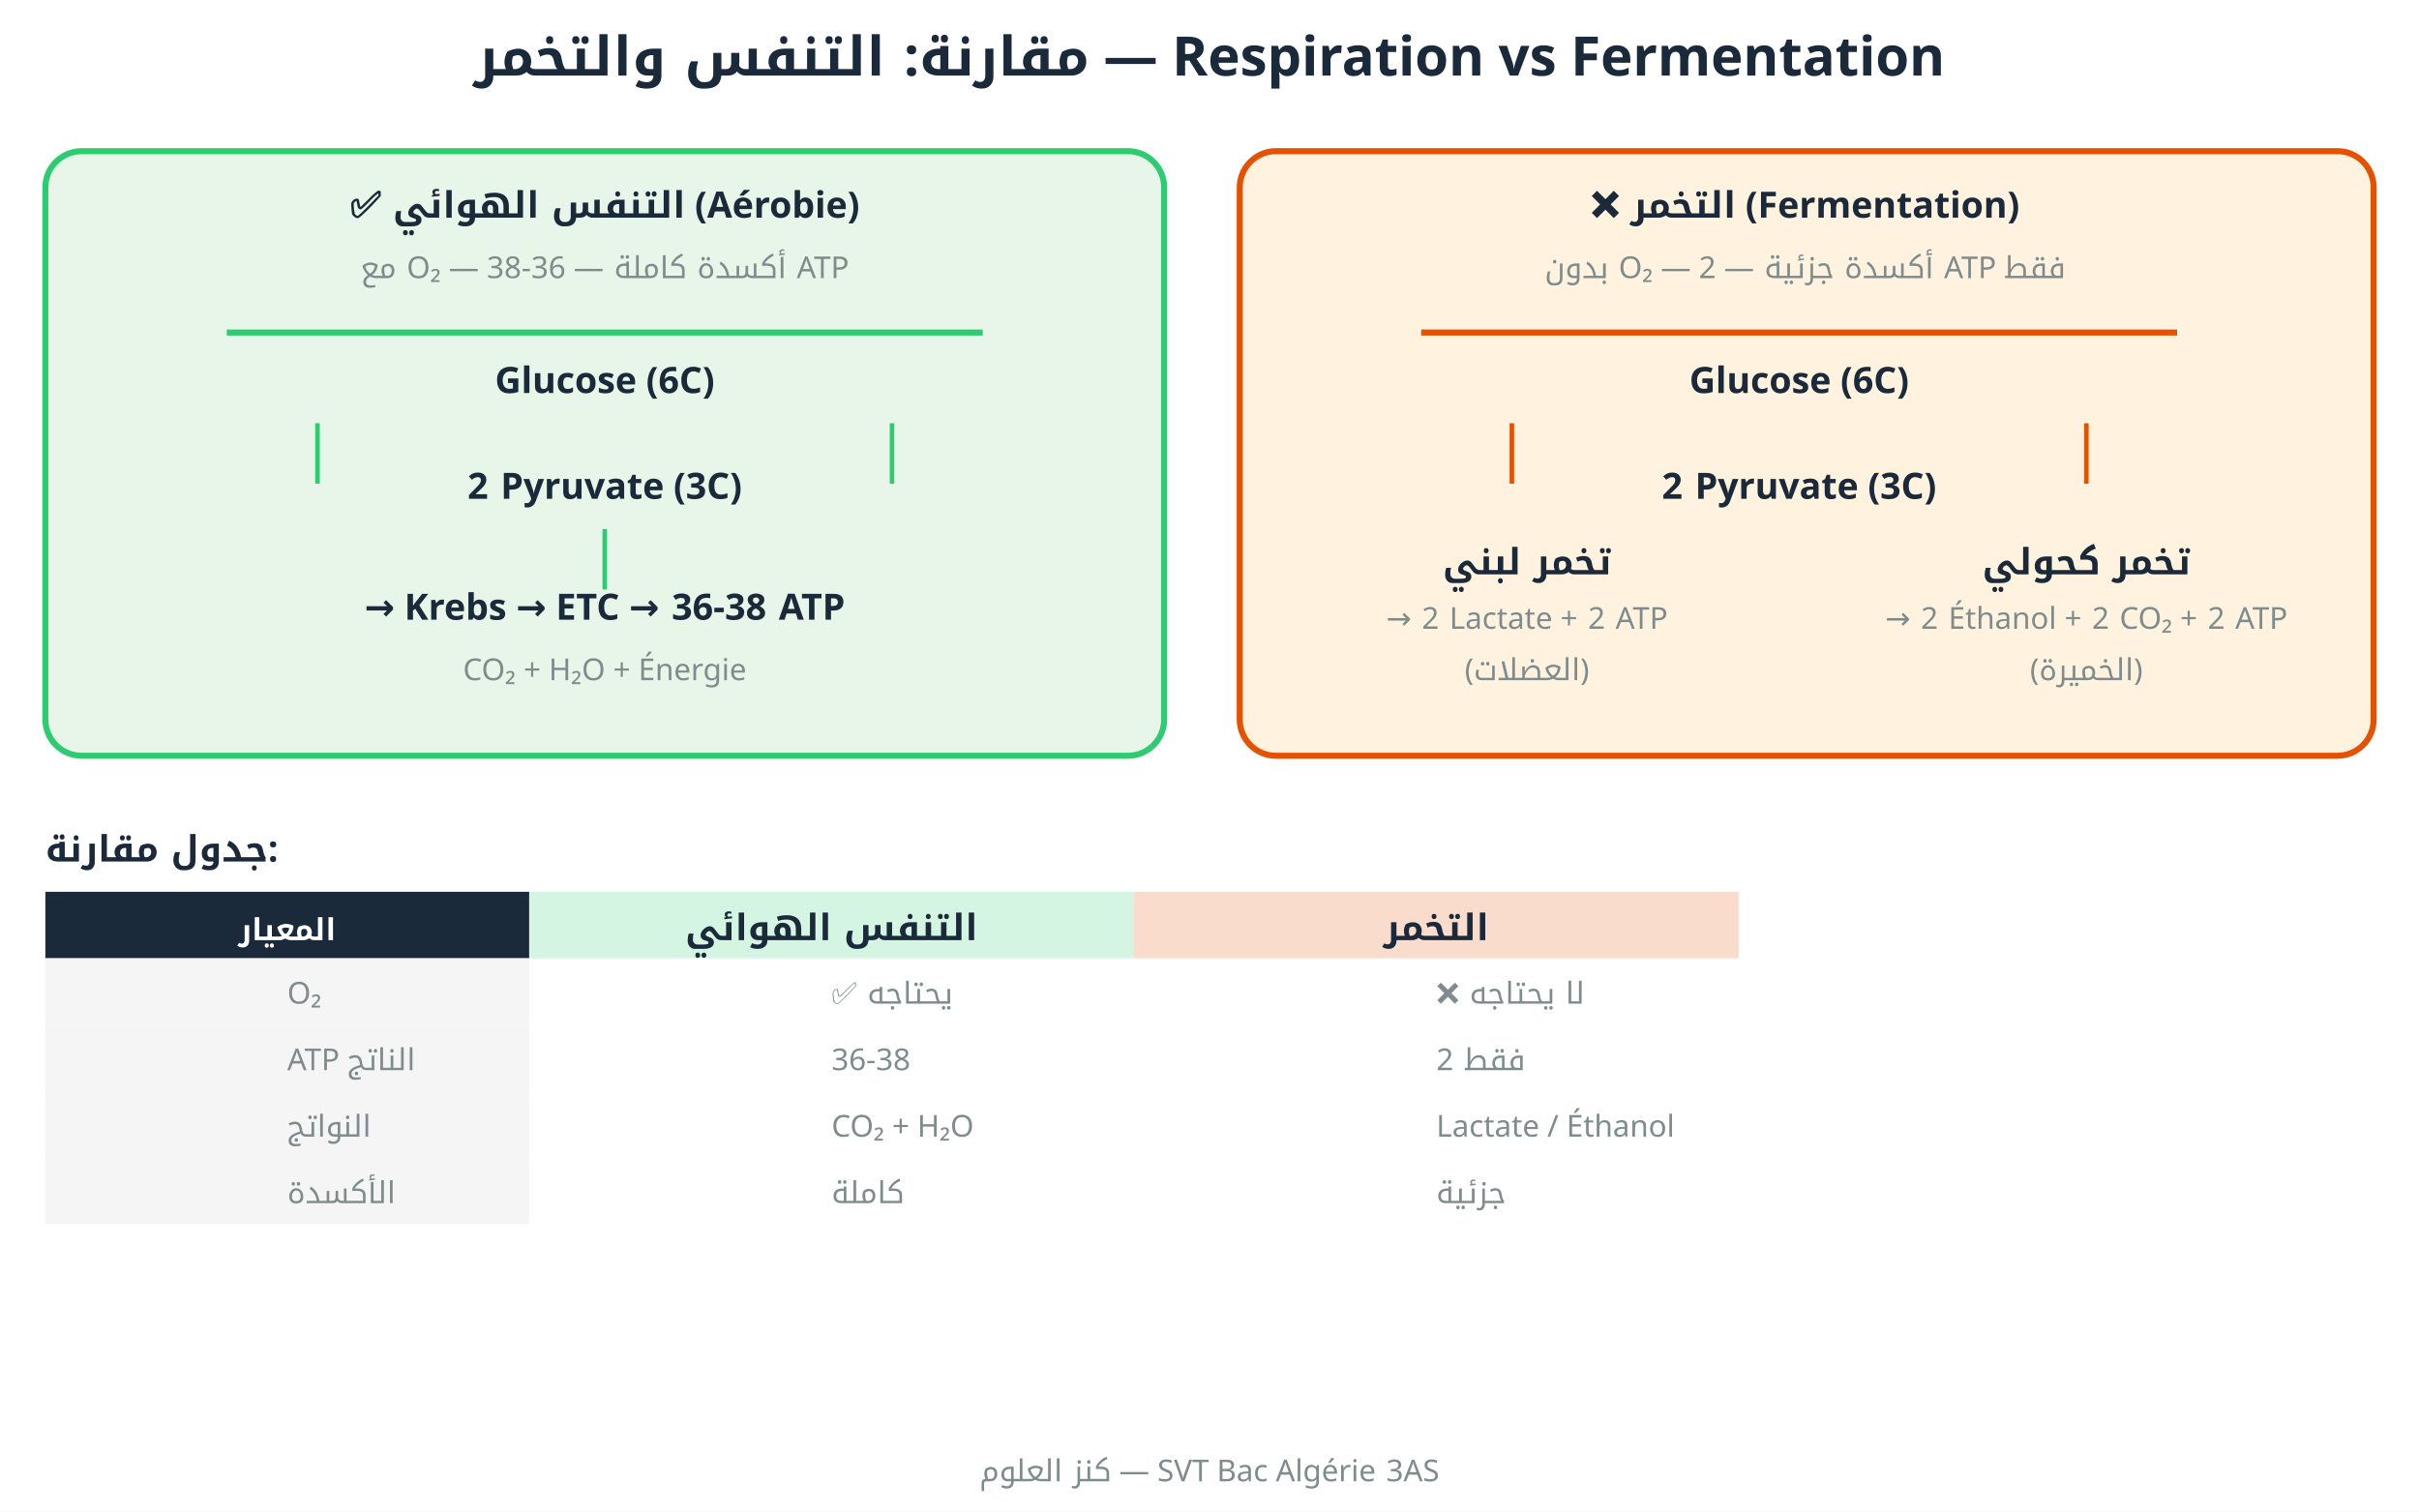
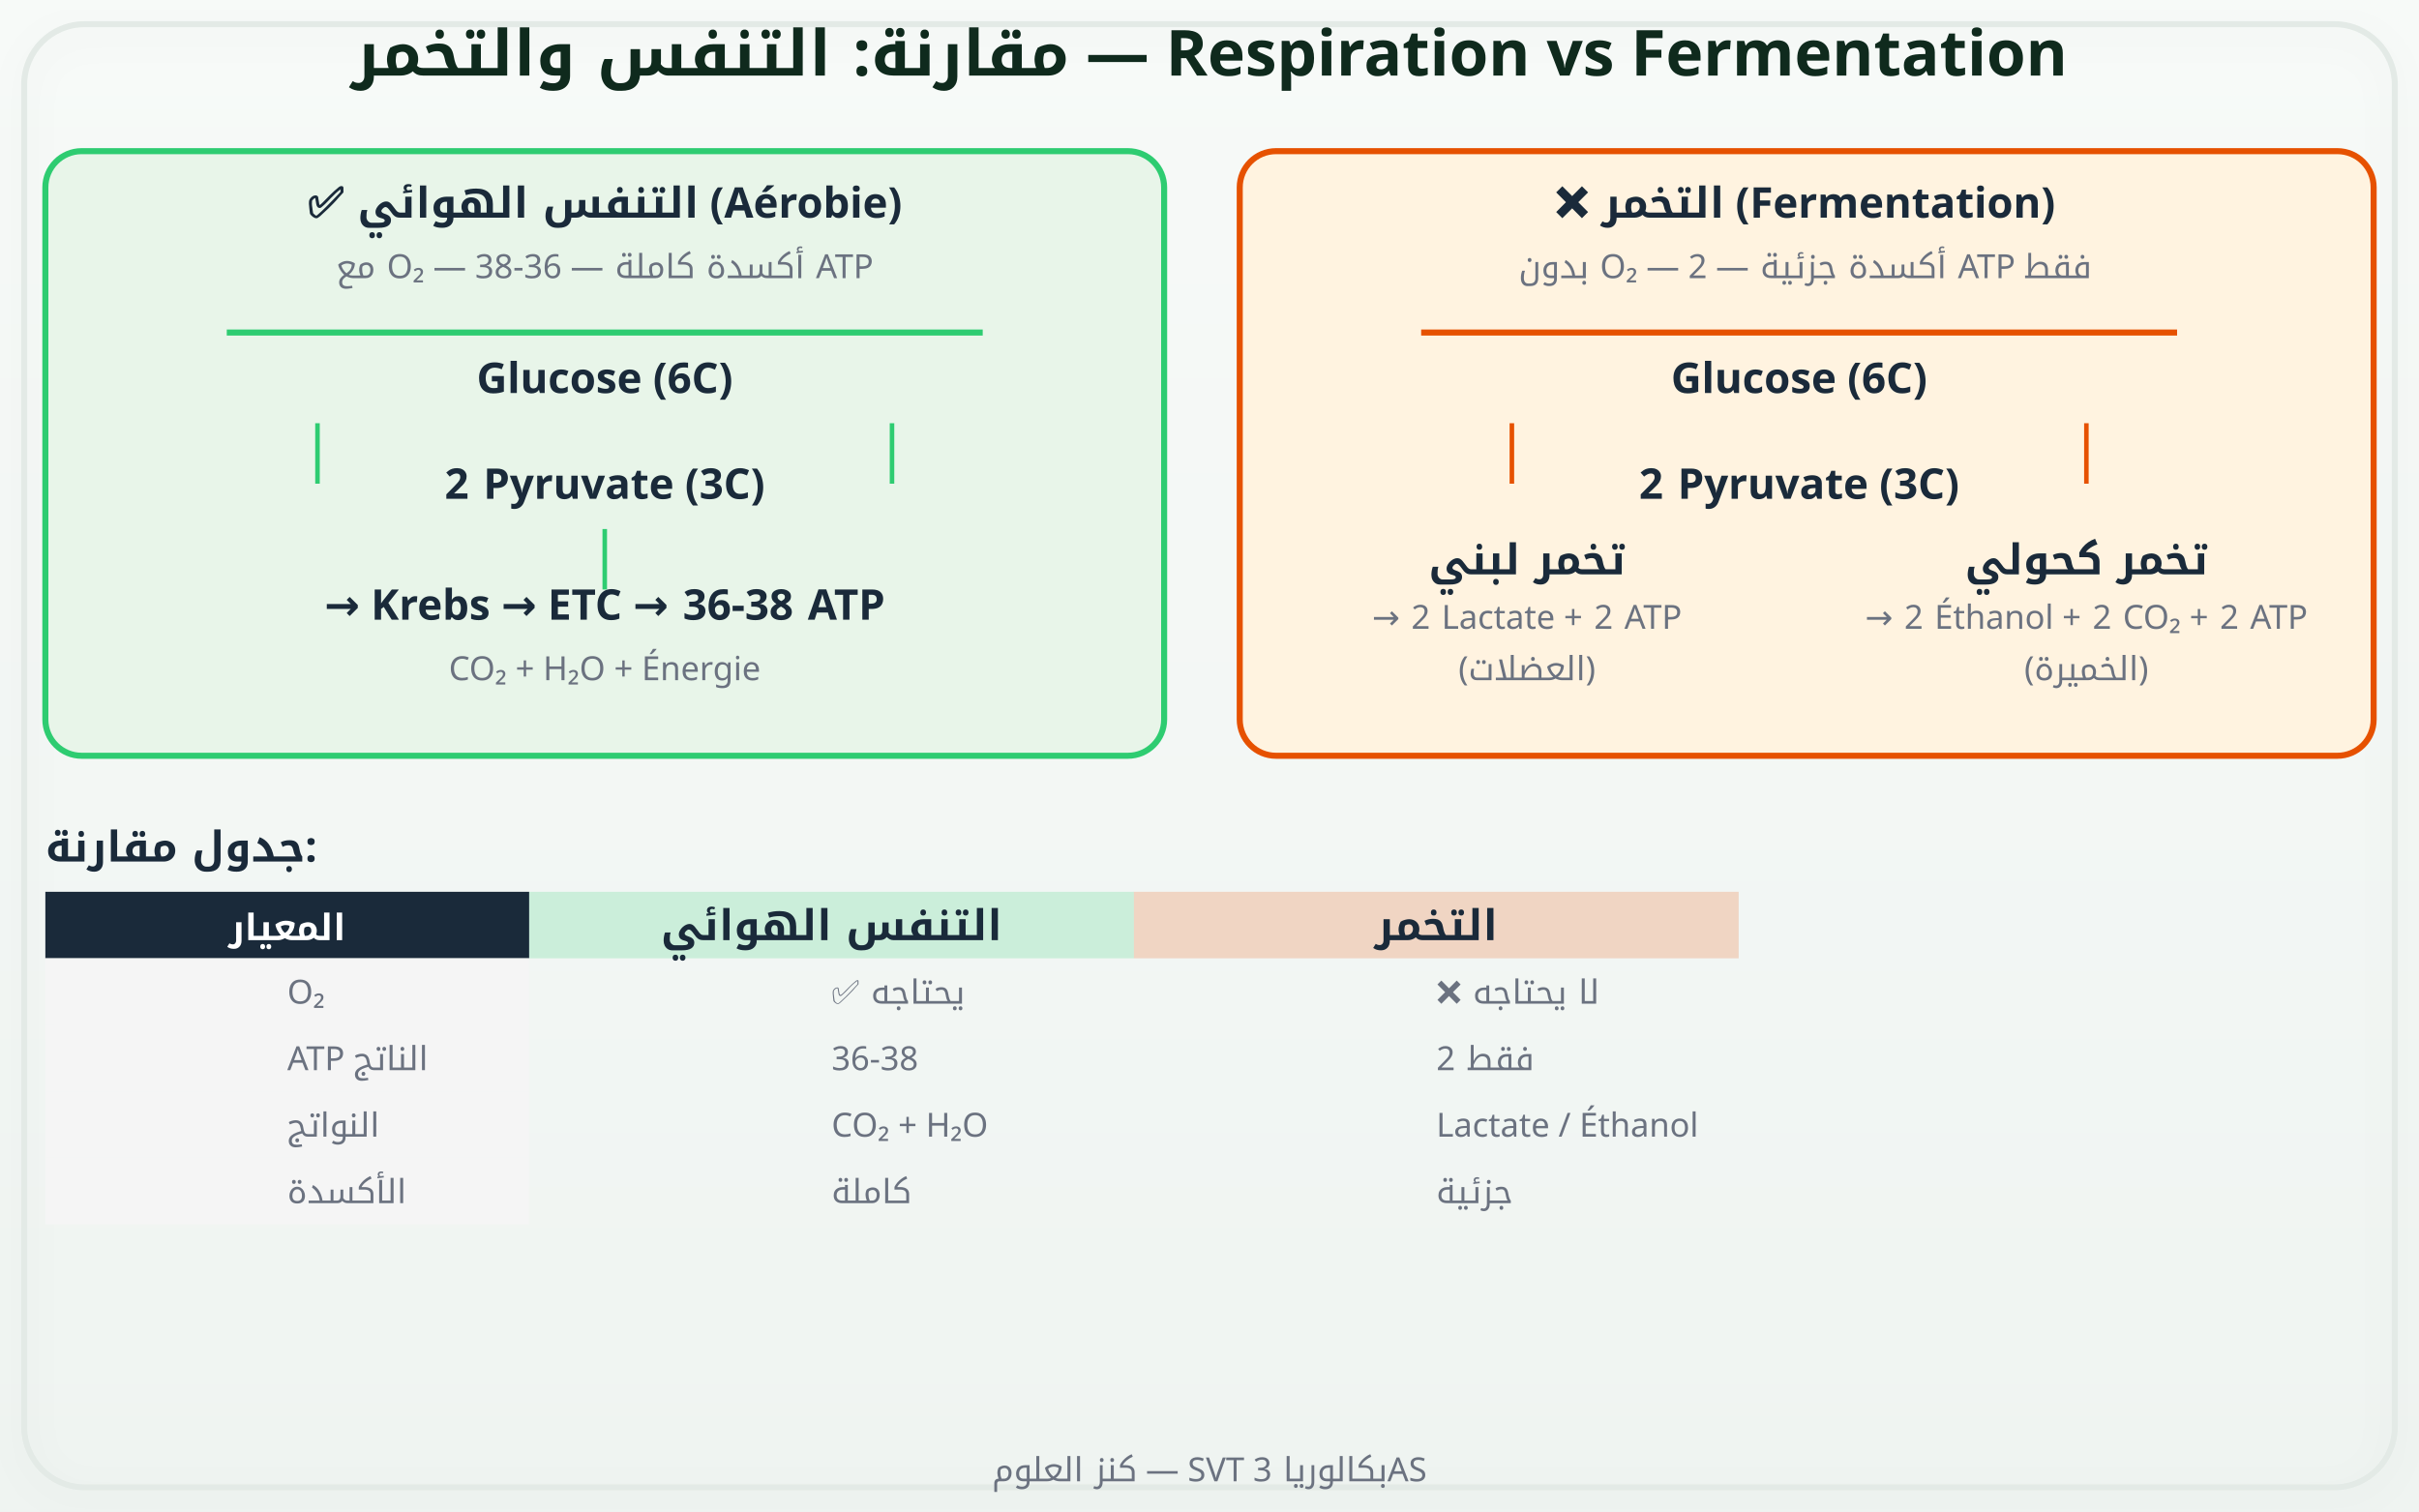
<svg xmlns="http://www.w3.org/2000/svg" viewBox="0 0 800 500" width="800" height="500">
  <defs>
-     <style>text{font-family:'Noto Kufi Arabic',sans-serif;}.t{font-size:18px;font-weight:bold;fill:#1A2A3A;}.la{font-size:12px;font-weight:bold;fill:#1A2A3A;}.ls{font-size:10px;fill:#7F8C8D;}.lw{font-size:10px;font-weight:bold;fill:#FFF;}</style>
+     <style>text{font-family:'Noto Kufi Arabic','Segoe UI',system-ui,sans-serif;}
+ .title,.t{font-size:21px;font-weight:800;fill:#0F2A1D;}
+ .subtitle{font-size:13px;fill:#6B7280;}
+ .label-ar,.la{font-size:14px;font-weight:700;fill:#1A2A3A;}
+ .label-fr{font-size:12px;fill:#6B7280;}
+ .label-small,.ls{font-size:11px;fill:#6B7280;}
+ .label-white,.lw{font-size:12px;font-weight:700;fill:#FFFFFF;}</style>
+     <linearGradient id="kunzBg" x1="0" y1="0" x2="0" y2="1">
+       <stop offset="0%" stop-color="#F7FAF8" />
+       <stop offset="100%" stop-color="#EFF4F1" />
+     </linearGradient>
+     <filter id="kunzShadow" x="-5%" y="-5%" width="110%" height="110%">
+       <feDropShadow dx="0" dy="3" stdDeviation="6" flood-color="#006d37" flood-opacity="0.06" />
+     </filter>
  </defs>
-   <rect width="800" height="500" fill="#FFF" />
+   <rect width="800" height="500" fill="url(#kunzBg)" />
+   <rect x="8" y="8" width="784" height="484" rx="20" fill="none" stroke="#E3EAE6" stroke-width="2" filter="url(#kunzShadow)" />
  <text x="400" y="25" text-anchor="middle" class="t">مقارنة: التنفس والتخمر — Respiration vs Fermentation</text>
  <g transform="translate(15, 50)">
    <rect x="0" y="0" width="370" height="200" rx="12" fill="#E8F5E9" stroke="#2ECC71" stroke-width="2" />
    <text x="185" y="22" text-anchor="middle" class="la" fill="#2ECC71">✅ التنفس الهوائي (Aérobie)</text>
    <text x="185" y="42" text-anchor="middle" class="ls">مع O₂ — أكسدة كاملة — 36-38 ATP</text>
    <path d="M 60,60 L 310,60" fill="none" stroke="#2ECC71" stroke-width="2" />
    <text x="185" y="80" text-anchor="middle" class="la" font-size="11">Glucose (6C)</text>
    <path d="M 90,90 L 90,110" fill="none" stroke="#2ECC71" stroke-width="1.5" />
    <path d="M 280,90 L 280,110" fill="none" stroke="#2ECC71" stroke-width="1.5" />
    <text x="185" y="115" text-anchor="middle" class="la" font-size="11">2 Pyruvate (3C)</text>
    <path d="M 185,125 L 185,145" fill="none" stroke="#2ECC71" stroke-width="1.5" />
    <text x="185" y="155" text-anchor="middle" class="la" font-size="11">→ Krebs → ETC → 36-38 ATP</text>
    <text x="185" y="175" text-anchor="middle" class="ls" fill="#2ECC71">CO₂ + H₂O + Énergie</text>
  </g>
  <g transform="translate(410, 50)">
    <rect x="0" y="0" width="375" height="200" rx="12" fill="#FFF3E0" stroke="#E65100" stroke-width="2" />
    <text x="187" y="22" text-anchor="middle" class="la" fill="#E65100">❌ التخمر (Fermentation)</text>
    <text x="187" y="42" text-anchor="middle" class="ls">بدون O₂ — أكسدة جزئية — 2 ATP فقط</text>
    <path d="M 60,60 L 310,60" fill="none" stroke="#E65100" stroke-width="2" />
    <text x="185" y="80" text-anchor="middle" class="la" font-size="11">Glucose (6C)</text>
    <path d="M 90,90 L 90,110" fill="none" stroke="#E65100" stroke-width="1.5" />
    <path d="M 280,90 L 280,110" fill="none" stroke="#E65100" stroke-width="1.5" />
    <text x="185" y="115" text-anchor="middle" class="la" font-size="11">2 Pyruvate (3C)</text>
    <text x="95" y="140" text-anchor="middle" class="la" font-size="10" fill="#C62828">تخمر لبني</text>
    <text x="95" y="158" text-anchor="middle" class="ls">→ 2 Lactate + 2 ATP</text>
    <text x="95" y="175" text-anchor="middle" class="ls">(العضلات)</text>
    <text x="280" y="140" text-anchor="middle" class="la" font-size="10" fill="#C62828">تخمر كحولي</text>
    <text x="280" y="158" text-anchor="middle" class="ls">→ 2 Éthanol + 2 CO₂ + 2 ATP</text>
    <text x="280" y="175" text-anchor="middle" class="ls">(الخميرة)</text>
  </g>
  <g transform="translate(15, 270)">
    <text x="0" y="15" class="la">جدول مقارنة:</text>
    <rect x="0" y="25" width="160" height="22" fill="#1A2A3A" />
    <text x="80" y="41" text-anchor="middle" class="lw">المعيار</text>
    <rect x="160" y="25" width="200" height="22" fill="#2ECC71" opacity="0.2" />
    <text x="260" y="41" text-anchor="middle" class="la" font-size="9" fill="#2ECC71">التنفس الهوائي</text>
    <rect x="360" y="25" width="200" height="22" fill="#E65100" opacity="0.2" />
    <text x="460" y="41" text-anchor="middle" class="la" font-size="9" fill="#E65100">التخمر</text>
    <rect x="0" y="47" width="160" height="22" fill="#F5F5F5" />
    <text x="80" y="62" class="ls">O₂</text>
    <text x="260" y="62" class="ls">✅ يحتاجه</text>
    <text x="460" y="62" class="ls">❌ لا يحتاجه</text>
    <rect x="0" y="69" width="160" height="22" fill="#F5F5F5" />
    <text x="80" y="84" class="ls">ATP الناتج</text>
    <text x="260" y="84" class="ls">36-38</text>
    <text x="460" y="84" class="ls">2 فقط</text>
    <rect x="0" y="91" width="160" height="22" fill="#F5F5F5" />
    <text x="80" y="106" class="ls">النواتج</text>
    <text x="260" y="106" class="ls">CO₂ + H₂O</text>
    <text x="460" y="106" class="ls">Lactate / Éthanol</text>
    <rect x="0" y="113" width="160" height="22" fill="#F5F5F5" />
    <text x="80" y="128" class="ls">الأكسدة</text>
    <text x="260" y="128" class="ls">كاملة</text>
    <text x="460" y="128" class="ls">جزئية</text>
  </g>
-   <text x="400" y="490" text-anchor="middle" class="ls">كنز العلوم — SVT Bac Algérie 3AS</text>
+   <text x="400" y="490" text-anchor="middle" class="ls">كنز العلوم — SVT بكالوريا 3AS</text>
</svg>
